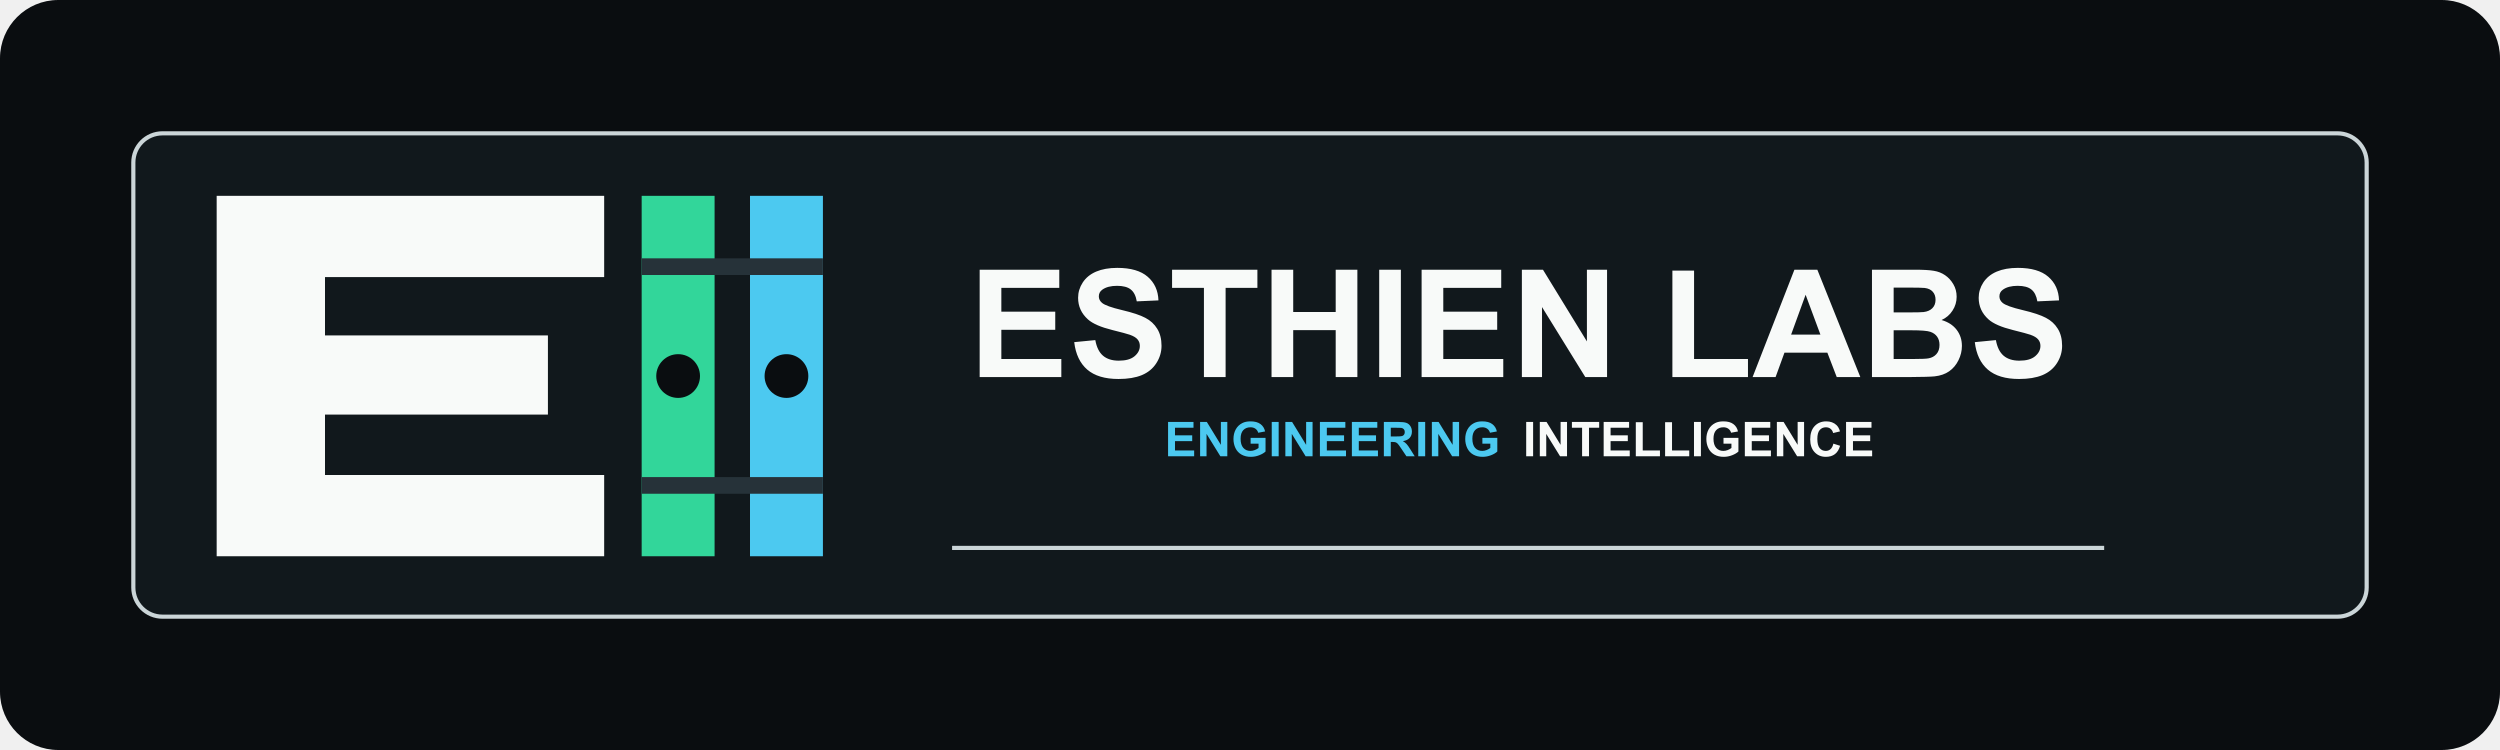
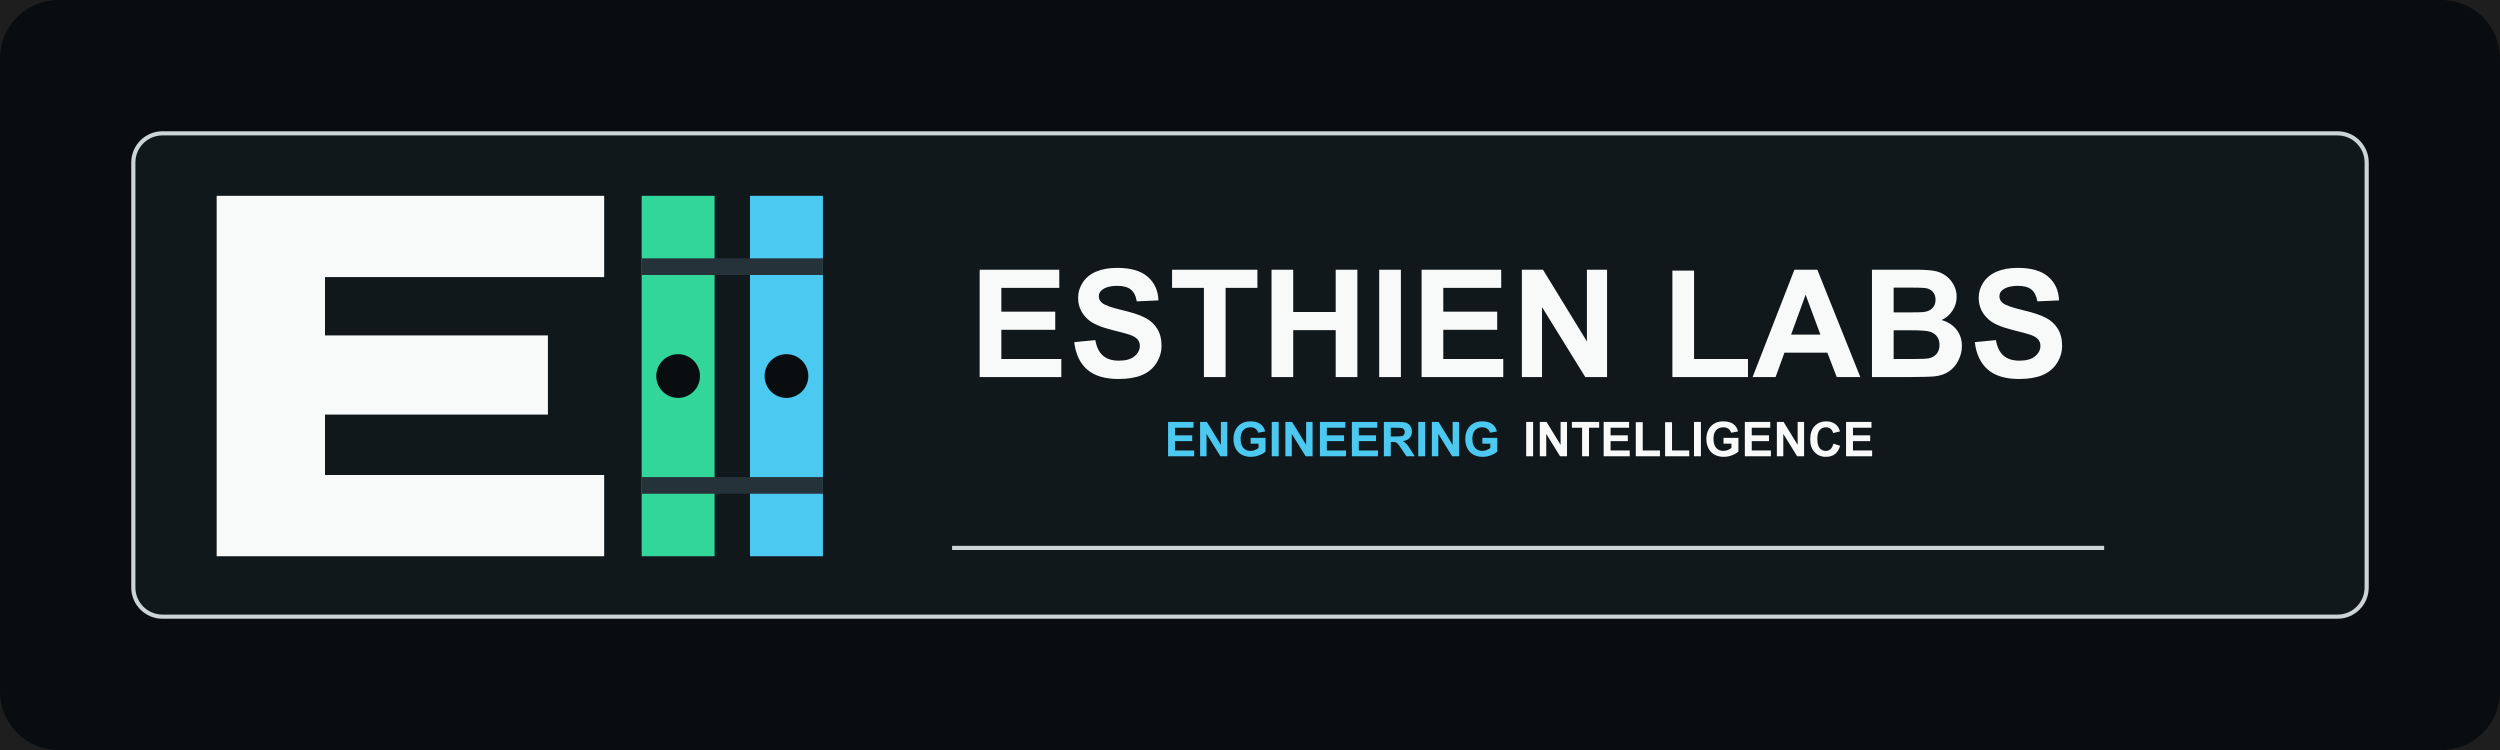
<svg xmlns="http://www.w3.org/2000/svg" width="1200" height="360" viewBox="0 0 1200 360" fill="none">
-   <g clip-path="url(#clip0_2011_77)">
+   <rect width="1200" height="360" fill="#1E1E1E" />
+   <g clip-path="url(#clip0_0_1)">
    <path d="M1172 0H28C12.536 0 0 12.536 0 28V332C0 347.464 12.536 360 28 360H1172C1187.46 360 1200 347.464 1200 332V28C1200 12.536 1187.46 0 1172 0Z" fill="#0A0D10" />
    <path d="M1122 64H78C70.268 64 64 70.268 64 78V282C64 289.732 70.268 296 78 296H1122C1129.73 296 1136 289.732 1136 282V78C1136 70.268 1129.73 64 1122 64Z" fill="#11181C" stroke="#CBD5D8" stroke-width="2" />
    <path d="M104 94H290V133H156V161H263V199H156V228H290V267H104V94Z" fill="#F8FAF9" />
    <path d="M308 94H343V267H308V94Z" fill="#32D69A" />
    <path d="M360 94H395V267H360V94Z" fill="#4CC9F0" />
    <path d="M308 128H395M308 233H395" stroke="#263239" stroke-width="8" />
    <path d="M325.5 191C331.299 191 336 186.299 336 180.5C336 174.701 331.299 170 325.5 170C319.701 170 315 174.701 315 180.5C315 186.299 319.701 191 325.5 191Z" fill="#0A0D10" />
    <path d="M377.5 191C383.299 191 388 186.299 388 180.5C388 174.701 383.299 170 377.5 170C371.701 170 367 174.701 367 180.5C367 186.299 371.701 191 377.5 191Z" fill="#0A0D10" />
    <path d="M470.238 181V129.461H508.453V138.18H480.645V149.605H506.52V158.289H480.645V172.316H509.438V181H470.238ZM515.625 164.23L525.75 163.246C526.359 166.645 527.59 169.141 529.441 170.734C531.316 172.328 533.836 173.125 537 173.125C540.352 173.125 542.871 172.422 544.559 171.016C546.27 169.586 547.125 167.922 547.125 166.023C547.125 164.805 546.762 163.773 546.035 162.93C545.332 162.062 544.09 161.312 542.309 160.68C541.09 160.258 538.312 159.508 533.977 158.43C528.398 157.047 524.484 155.348 522.234 153.332C519.07 150.496 517.488 147.039 517.488 142.961C517.488 140.336 518.227 137.887 519.703 135.613C521.203 133.316 523.348 131.57 526.137 130.375C528.949 129.18 532.336 128.582 536.297 128.582C542.766 128.582 547.629 130 550.887 132.836C554.168 135.672 555.891 139.457 556.055 144.191L545.648 144.648C545.203 142 544.242 140.102 542.766 138.953C541.312 137.781 539.121 137.195 536.191 137.195C533.168 137.195 530.801 137.816 529.09 139.059C527.988 139.855 527.438 140.922 527.438 142.258C527.438 143.477 527.953 144.52 528.984 145.387C530.297 146.488 533.484 147.637 538.547 148.832C543.609 150.027 547.348 151.27 549.762 152.559C552.199 153.824 554.098 155.57 555.457 157.797C556.84 160 557.531 162.73 557.531 165.988C557.531 168.941 556.711 171.707 555.07 174.285C553.43 176.863 551.109 178.785 548.109 180.051C545.109 181.293 541.371 181.914 536.895 181.914C530.379 181.914 525.375 180.414 521.883 177.414C518.391 174.391 516.305 169.996 515.625 164.23ZM577.887 181V138.18H562.594V129.461H603.551V138.18H588.293V181H577.887ZM610.336 181V129.461H620.742V149.746H641.133V129.461H651.539V181H641.133V158.465H620.742V181H610.336ZM662.016 181V129.461H672.422V181H662.016ZM682.371 181V129.461H720.586V138.18H692.777V149.605H718.652V158.289H692.777V172.316H721.57V181H682.371ZM730.5 181V129.461H740.625L761.719 163.879V129.461H771.387V181H760.945L740.168 147.391V181H730.5ZM802.746 181V129.883H813.152V172.316H839.027V181H802.746ZM892.957 181H881.637L877.137 169.293H856.535L852.281 181H841.242L861.316 129.461H872.32L892.957 181ZM873.797 160.609L866.695 141.484L859.734 160.609H873.797ZM898.547 129.461H919.148C923.227 129.461 926.262 129.637 928.254 129.988C930.27 130.316 932.062 131.02 933.633 132.098C935.227 133.176 936.551 134.617 937.605 136.422C938.66 138.203 939.188 140.207 939.188 142.434C939.188 144.848 938.531 147.062 937.219 149.078C935.93 151.094 934.172 152.605 931.945 153.613C935.086 154.527 937.5 156.086 939.188 158.289C940.875 160.492 941.719 163.082 941.719 166.059C941.719 168.402 941.168 170.688 940.066 172.914C938.988 175.117 937.5 176.887 935.602 178.223C933.727 179.535 931.406 180.344 928.641 180.648C926.906 180.836 922.723 180.953 916.09 181H898.547V129.461ZM908.953 138.039V149.957H915.773C919.828 149.957 922.348 149.898 923.332 149.781C925.113 149.57 926.508 148.961 927.516 147.953C928.547 146.922 929.062 145.574 929.062 143.91C929.062 142.316 928.617 141.027 927.727 140.043C926.859 139.035 925.559 138.426 923.824 138.215C922.793 138.098 919.828 138.039 914.93 138.039H908.953ZM908.953 158.535V172.316H918.586C922.336 172.316 924.715 172.211 925.723 172C927.27 171.719 928.523 171.039 929.484 169.961C930.469 168.859 930.961 167.395 930.961 165.566C930.961 164.02 930.586 162.707 929.836 161.629C929.086 160.551 927.996 159.766 926.566 159.273C925.16 158.781 922.09 158.535 917.355 158.535H908.953ZM947.906 164.23L958.031 163.246C958.641 166.645 959.871 169.141 961.723 170.734C963.598 172.328 966.117 173.125 969.281 173.125C972.633 173.125 975.152 172.422 976.84 171.016C978.551 169.586 979.406 167.922 979.406 166.023C979.406 164.805 979.043 163.773 978.316 162.93C977.613 162.062 976.371 161.312 974.59 160.68C973.371 160.258 970.594 159.508 966.258 158.43C960.68 157.047 956.766 155.348 954.516 153.332C951.352 150.496 949.77 147.039 949.77 142.961C949.77 140.336 950.508 137.887 951.984 135.613C953.484 133.316 955.629 131.57 958.418 130.375C961.23 129.18 964.617 128.582 968.578 128.582C975.047 128.582 979.91 130 983.168 132.836C986.449 135.672 988.172 139.457 988.336 144.191L977.93 144.648C977.484 142 976.523 140.102 975.047 138.953C973.594 137.781 971.402 137.195 968.473 137.195C965.449 137.195 963.082 137.816 961.371 139.059C960.27 139.855 959.719 140.922 959.719 142.258C959.719 143.477 960.234 144.52 961.266 145.387C962.578 146.488 965.766 147.637 970.828 148.832C975.891 150.027 979.629 151.27 982.043 152.559C984.48 153.824 986.379 155.57 987.738 157.797C989.121 160 989.812 162.73 989.812 165.988C989.812 168.941 988.992 171.707 987.352 174.285C985.711 176.863 983.391 178.785 980.391 180.051C977.391 181.293 973.652 181.914 969.176 181.914C962.66 181.914 957.656 180.414 954.164 177.414C950.672 174.391 948.586 169.996 947.906 164.23Z" fill="#F8FAF9" />
    <path d="M560.673 219V202.536H572.881V205.321H563.998V208.971H572.263V211.745H563.998V216.226H573.195V219H560.673ZM576.048 219V202.536H579.282L586.021 213.531V202.536H589.109V219H585.773L579.136 208.264V219H576.048ZM600.294 212.947V210.173H607.459V216.731C606.763 217.405 605.752 218 604.427 218.517C603.11 219.026 601.773 219.281 600.418 219.281C598.696 219.281 597.195 218.921 595.915 218.203C594.634 217.476 593.672 216.443 593.028 215.103C592.384 213.755 592.062 212.292 592.062 210.712C592.062 208.997 592.422 207.474 593.141 206.141C593.859 204.808 594.911 203.786 596.296 203.075C597.352 202.529 598.666 202.255 600.238 202.255C602.282 202.255 603.877 202.686 605.022 203.547C606.175 204.4 606.917 205.583 607.246 207.096L603.944 207.713C603.712 206.905 603.274 206.268 602.63 205.804C601.994 205.333 601.197 205.097 600.238 205.097C598.786 205.097 597.629 205.557 596.768 206.478C595.915 207.399 595.488 208.765 595.488 210.577C595.488 212.531 595.922 213.999 596.791 214.979C597.659 215.953 598.797 216.439 600.205 216.439C600.901 216.439 601.597 216.305 602.293 216.035C602.997 215.758 603.6 215.425 604.102 215.036V212.947H600.294ZM610.436 219V202.536H613.76V219H610.436ZM616.972 219V202.536H620.206L626.944 213.531V202.536H630.033V219H626.697L620.06 208.264V219H616.972ZM633.559 219V202.536H645.767V205.321H636.883V208.971H645.149V211.745H636.883V216.226H646.081V219H633.559ZM648.9 219V202.536H661.107V205.321H652.224V208.971H660.49V211.745H652.224V216.226H661.422V219H648.9ZM664.252 219V202.536H671.249C673.008 202.536 674.285 202.686 675.078 202.985C675.879 203.277 676.519 203.801 676.999 204.558C677.478 205.314 677.717 206.179 677.717 207.152C677.717 208.387 677.354 209.409 676.628 210.218C675.902 211.019 674.816 211.524 673.371 211.734C674.09 212.153 674.681 212.614 675.146 213.115C675.617 213.617 676.25 214.508 677.043 215.788L679.054 219H675.078L672.675 215.417C671.821 214.137 671.237 213.332 670.923 213.003C670.608 212.666 670.275 212.438 669.923 212.318C669.571 212.191 669.014 212.127 668.25 212.127H667.576V219H664.252ZM667.576 209.499H670.036C671.63 209.499 672.626 209.432 673.023 209.297C673.42 209.162 673.73 208.93 673.955 208.601C674.18 208.271 674.292 207.859 674.292 207.365C674.292 206.811 674.142 206.366 673.843 206.029C673.551 205.684 673.135 205.467 672.596 205.377C672.327 205.34 671.518 205.321 670.17 205.321H667.576V209.499ZM680.761 219V202.536H684.085V219H680.761ZM687.297 219V202.536H690.531L697.27 213.531V202.536H700.358V219H697.022L690.385 208.264V219H687.297ZM711.543 212.947V210.173H718.708V216.731C718.012 217.405 717.001 218 715.676 218.517C714.359 219.026 713.022 219.281 711.667 219.281C709.945 219.281 708.444 218.921 707.164 218.203C705.883 217.476 704.921 216.443 704.277 215.103C703.633 213.755 703.312 212.292 703.312 210.712C703.312 208.997 703.671 207.474 704.39 206.141C705.108 204.808 706.16 203.786 707.545 203.075C708.601 202.529 709.915 202.255 711.487 202.255C713.531 202.255 715.126 202.686 716.271 203.547C717.424 204.4 718.166 205.583 718.495 207.096L715.193 207.713C714.961 206.905 714.523 206.268 713.879 205.804C713.243 205.333 712.446 205.097 711.487 205.097C710.035 205.097 708.878 205.557 708.017 206.478C707.164 207.399 706.737 208.765 706.737 210.577C706.737 212.531 707.171 213.999 708.04 214.979C708.908 215.953 710.046 216.439 711.454 216.439C712.15 216.439 712.846 216.305 713.542 216.035C714.246 215.758 714.849 215.425 715.351 215.036V212.947H711.543Z" fill="#4CC9F0" />
    <path d="M732.572 219V202.536H735.896V219H732.572ZM739.108 219V202.536H742.343L749.081 213.531V202.536H752.169V219H748.834L742.197 208.264V219H739.108ZM759.402 219V205.321H754.517V202.536H767.6V205.321H762.726V219H759.402ZM769.756 219V202.536H781.964V205.321H773.081V208.971H781.346V211.745H773.081V216.226H782.278V219H769.756ZM785.187 219V202.671H788.511V216.226H796.777V219H785.187ZM799.248 219V202.671H802.572V216.226H810.837V219H799.248ZM813.117 219V202.536H816.441V219H813.117ZM827.279 212.947V210.173H834.444V216.731C833.748 217.405 832.737 218 831.412 218.517C830.094 219.026 828.757 219.281 827.402 219.281C825.68 219.281 824.179 218.921 822.899 218.203C821.619 217.476 820.657 216.443 820.013 215.103C819.369 213.755 819.047 212.292 819.047 210.712C819.047 208.997 819.406 207.474 820.125 206.141C820.844 204.808 821.896 203.786 823.281 203.075C824.336 202.529 825.65 202.255 827.223 202.255C829.267 202.255 830.861 202.686 832.007 203.547C833.16 204.4 833.901 205.583 834.23 207.096L830.929 207.713C830.697 206.905 830.259 206.268 829.615 205.804C828.978 205.333 828.181 205.097 827.223 205.097C825.77 205.097 824.613 205.557 823.752 206.478C822.899 207.399 822.472 208.765 822.472 210.577C822.472 212.531 822.906 213.999 823.775 214.979C824.643 215.953 825.781 216.439 827.189 216.439C827.885 216.439 828.582 216.305 829.278 216.035C829.982 215.758 830.584 215.425 831.086 215.036V212.947H827.279ZM837.521 219V202.536H849.729V205.321H840.845V208.971H849.111V211.745H840.845V216.226H850.043V219H837.521ZM852.896 219V202.536H856.13L862.868 213.531V202.536H865.957V219H862.621L855.984 208.264V219H852.896ZM880.017 212.947L883.24 213.969C882.746 215.766 881.923 217.102 880.77 217.978C879.624 218.847 878.168 219.281 876.401 219.281C874.215 219.281 872.418 218.536 871.01 217.046C869.603 215.549 868.899 213.505 868.899 210.914C868.899 208.174 869.606 206.048 871.021 204.535C872.437 203.015 874.297 202.255 876.603 202.255C878.617 202.255 880.253 202.851 881.511 204.041C882.259 204.745 882.821 205.756 883.195 207.073L879.905 207.859C879.71 207.006 879.302 206.332 878.681 205.838C878.067 205.344 877.318 205.097 876.435 205.097C875.214 205.097 874.222 205.535 873.458 206.411C872.702 207.287 872.324 208.705 872.324 210.667C872.324 212.748 872.699 214.231 873.447 215.114C874.196 215.998 875.169 216.439 876.367 216.439C877.251 216.439 878.011 216.159 878.647 215.597C879.283 215.036 879.74 214.152 880.017 212.947ZM886.104 219V202.536H898.312V205.321H889.428V208.971H897.694V211.745H889.428V216.226H898.626V219H886.104Z" fill="#F8FAF9" />
    <path d="M457 263H1010" stroke="#CBD5D8" stroke-width="2" />
  </g>
  <defs>
-     <clipPath id="clip0_2011_77">
+     <clipPath id="clip0_0_1">
      <rect width="1200" height="360" fill="white" />
    </clipPath>
  </defs>
</svg>
